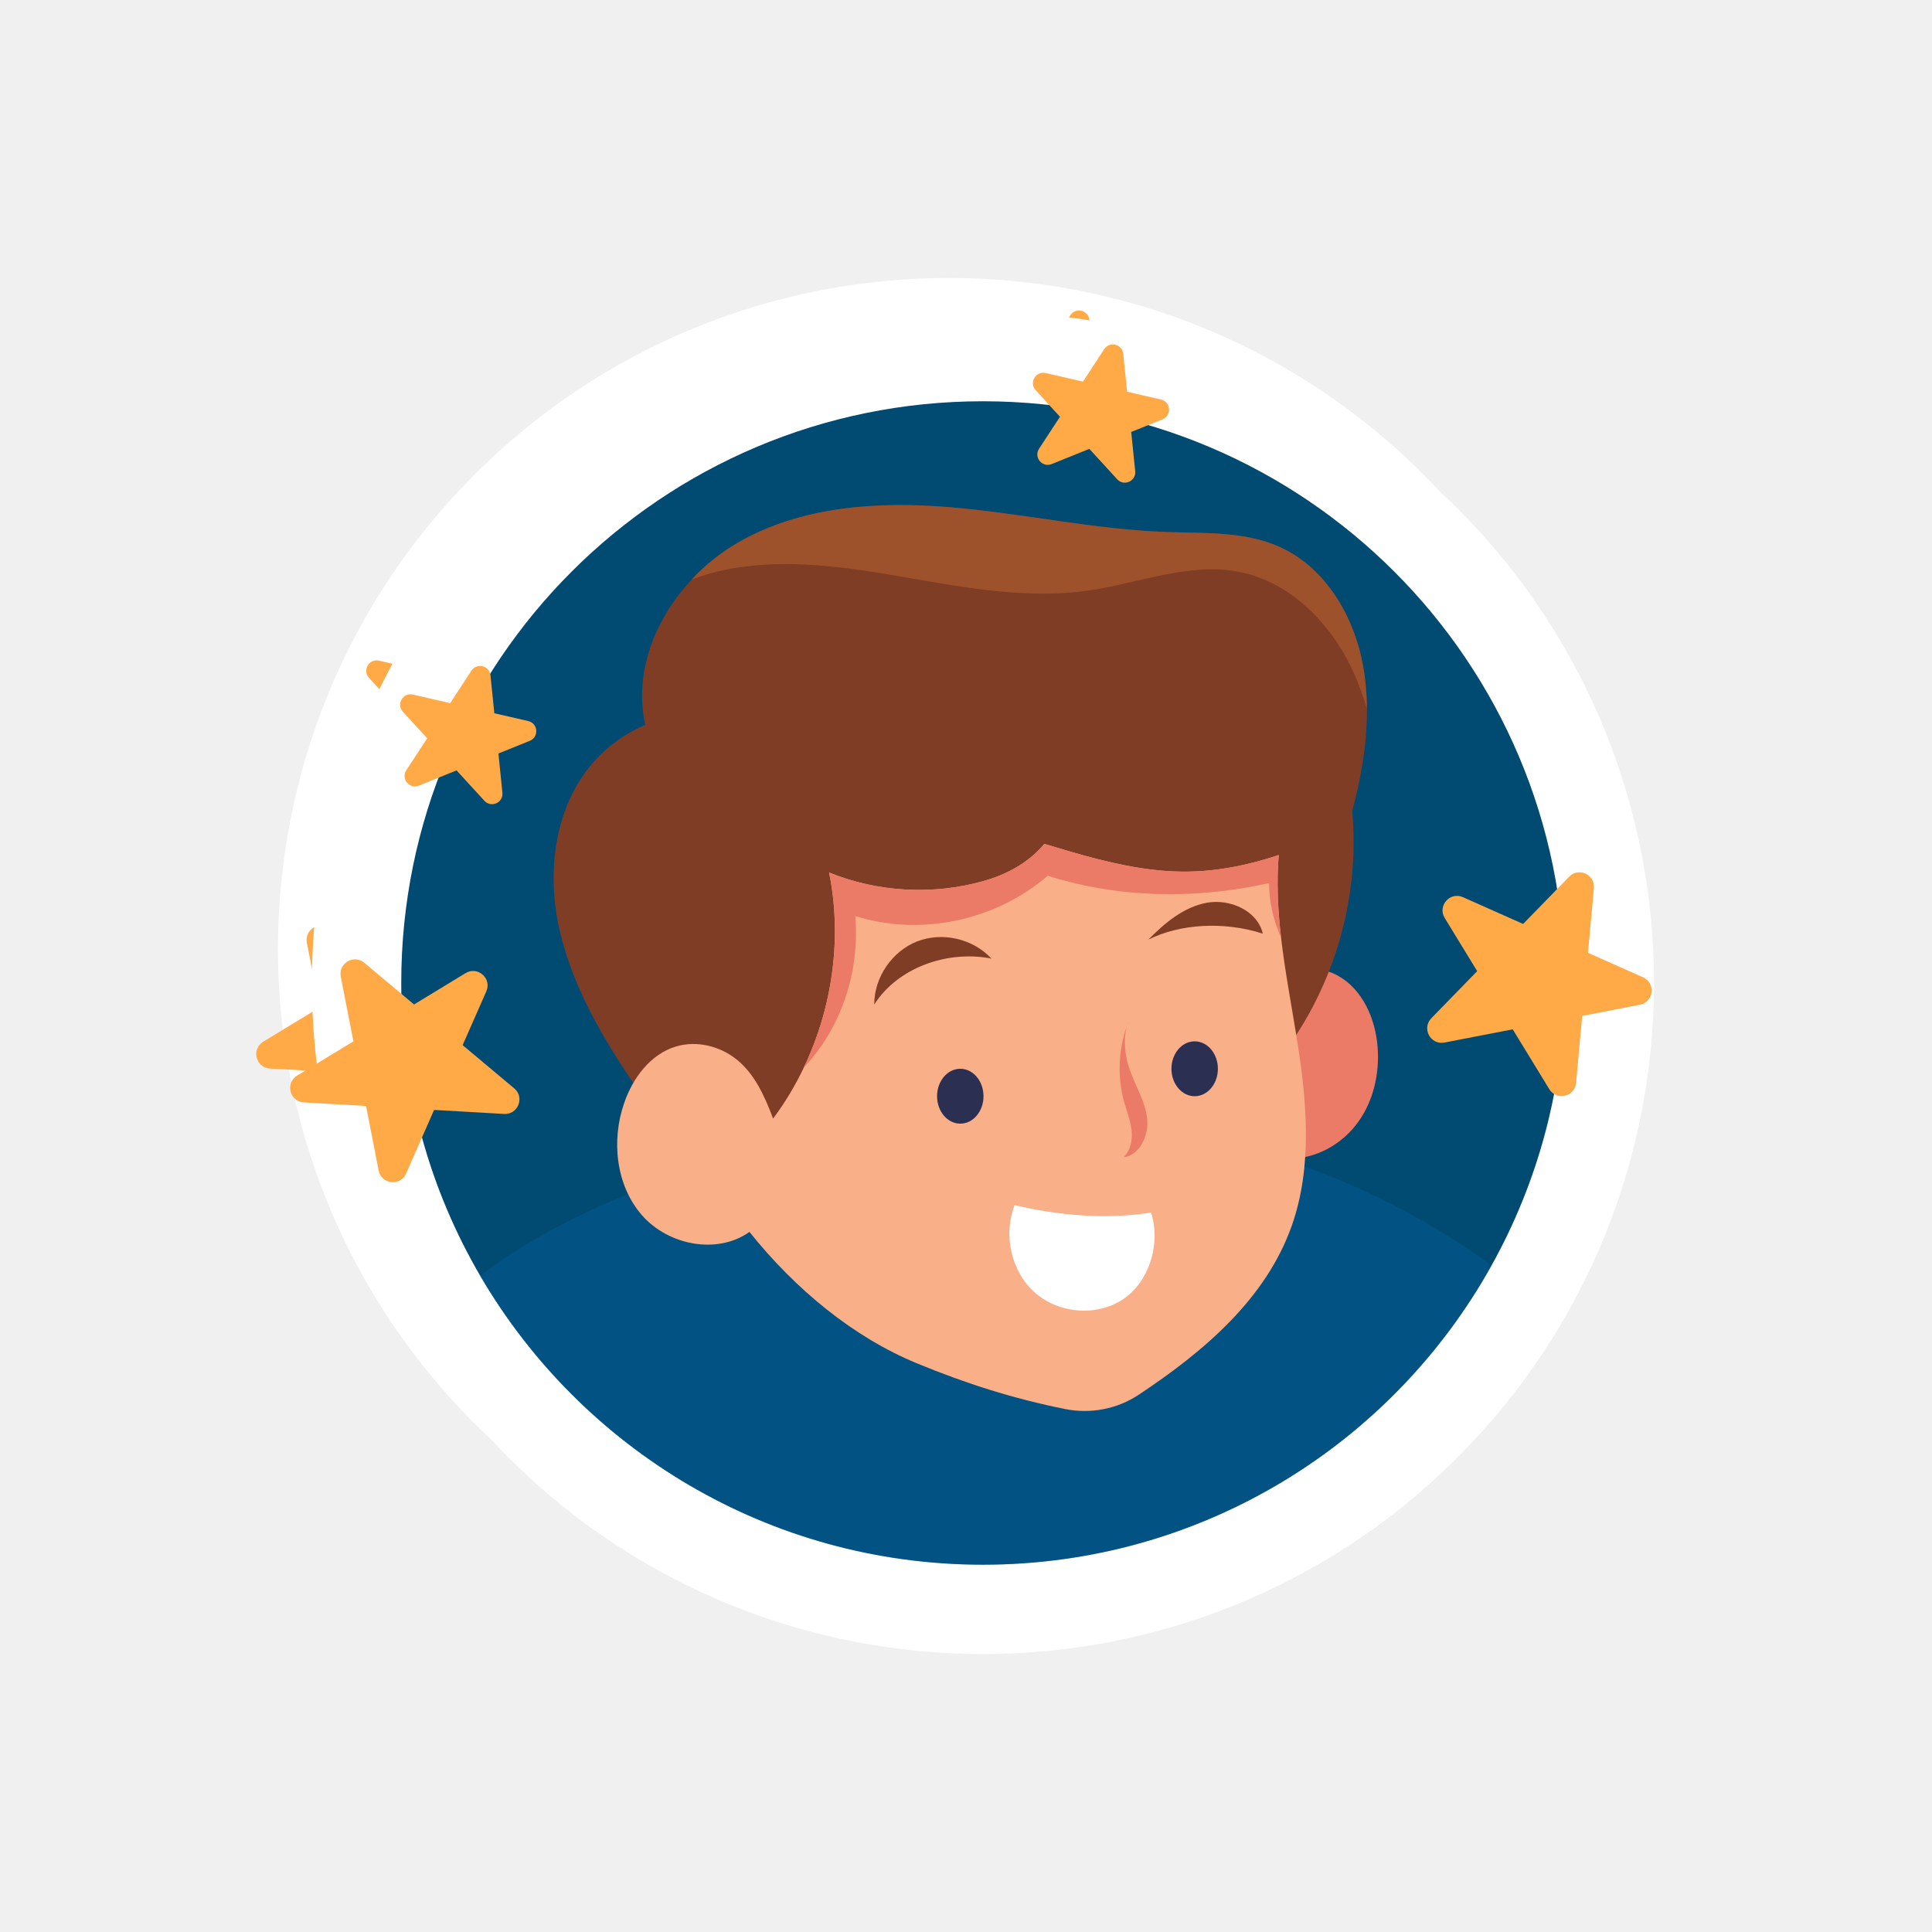
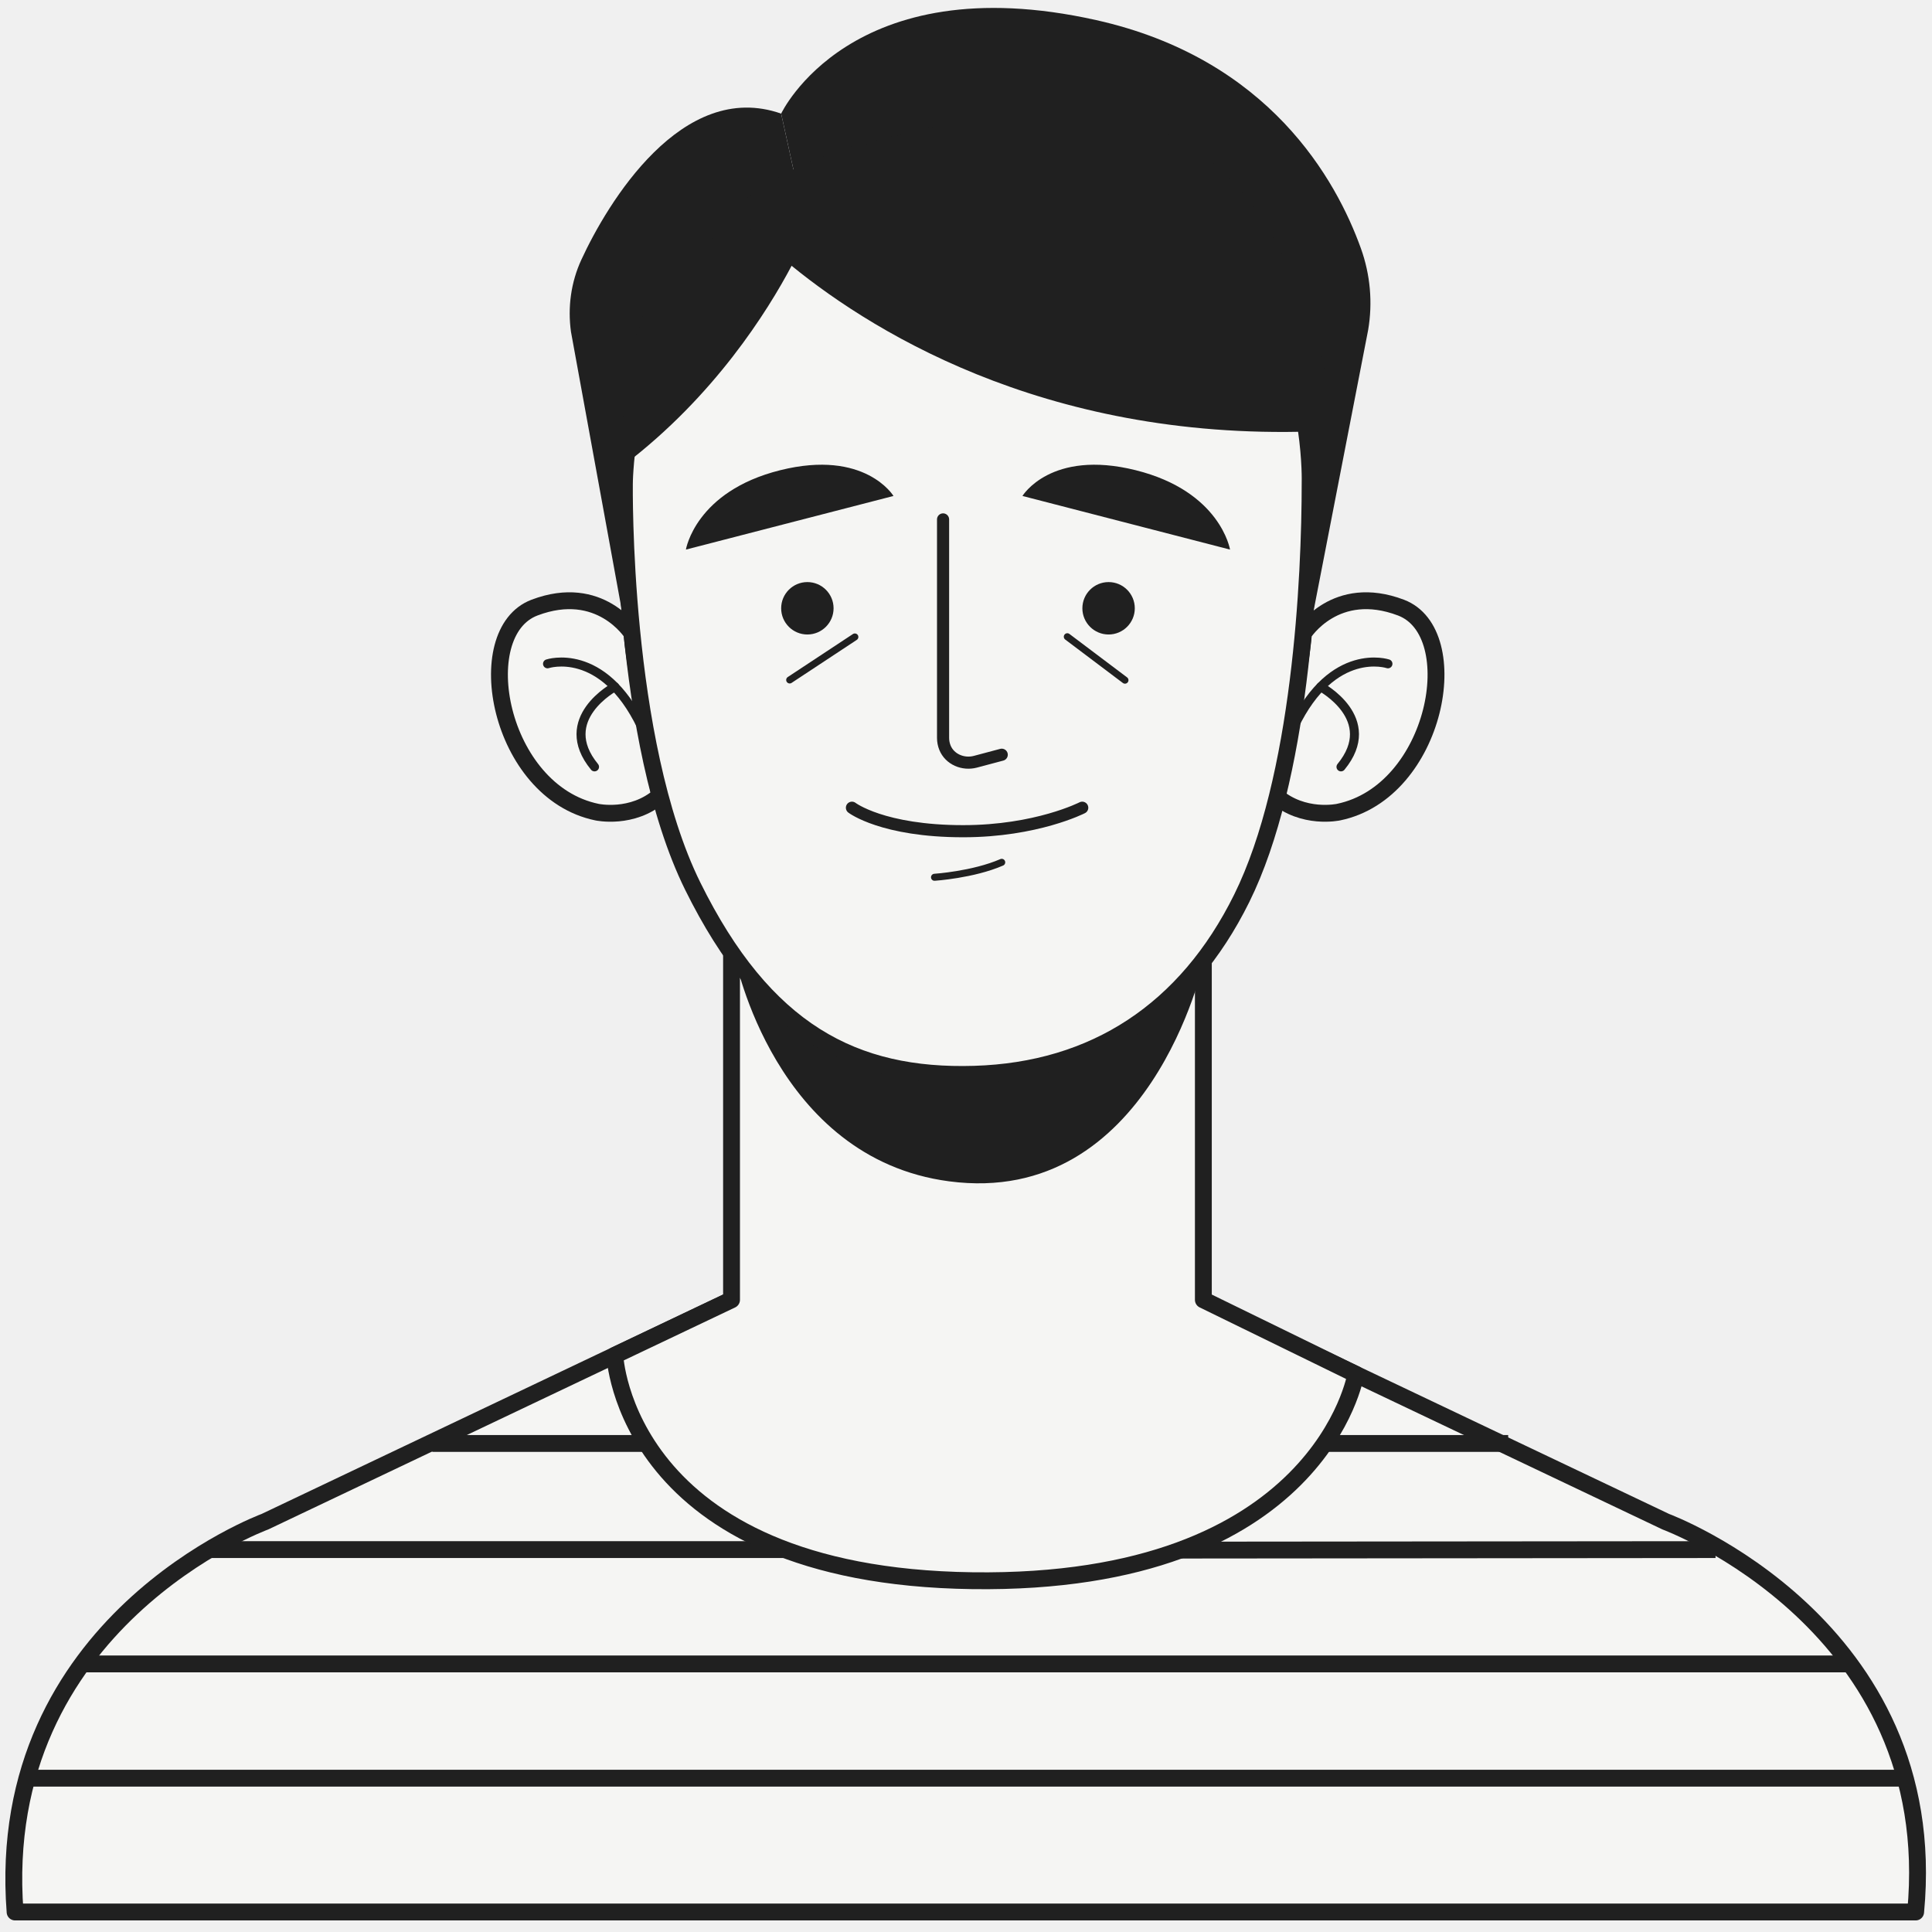
- <svg xmlns="http://www.w3.org/2000/svg" width="171" height="171" viewBox="0 0 171 171" fill="none">
-   <path d="M126 126C149.196 102.804 149.196 65.196 126 42C102.804 18.804 65.196 18.804 42 42C18.804 65.196 18.804 102.804 42 126C65.196 149.196 102.804 149.196 126 126Z" fill="white" />
-   <path d="M135.49 84C135.49 93.08 133.14 101.609 129.012 109.013C120.224 124.81 103.358 135.491 83.998 135.491C65.02 135.491 48.44 125.219 39.51 109.933C35.061 102.317 32.514 93.461 32.514 84C32.514 55.566 55.565 32.515 83.998 32.515C112.438 32.515 135.49 55.566 135.49 84Z" fill="#014B73" />
-   <path opacity="0.3" d="M129.013 109.013C120.226 124.81 103.359 135.491 84 135.491C65.022 135.491 48.441 125.219 39.511 109.933C53.08 99.122 96.318 85.249 129.013 109.013Z" fill="#0464AC" />
-   <path d="M27.161 83.442L30.513 100.599C30.753 101.831 32.438 102.018 32.943 100.869L40.044 84.744C40.549 83.597 39.276 82.481 38.205 83.133L23.299 92.199C22.225 92.852 22.636 94.501 23.891 94.573L41.619 95.594C42.85 95.664 43.461 94.124 42.515 93.332L29.241 82.215C28.316 81.44 26.93 82.258 27.161 83.442Z" fill="#FFAA47" />
-   <path d="M135.881 74.598L123.687 87.123C122.811 88.022 123.616 89.513 124.848 89.275L142.147 85.929C143.378 85.691 143.57 84.01 142.424 83.5L126.484 76.409C125.335 75.898 124.214 77.175 124.869 78.248L134.126 93.401C134.769 94.455 136.383 94.079 136.496 92.85L138.076 75.609C138.185 74.406 136.723 73.733 135.881 74.598Z" fill="#FFAA47" />
-   <path d="M38.725 56.362L32.96 65.176C32.467 65.93 33.239 66.871 34.075 66.534L43.889 62.571C44.724 62.233 44.628 61.022 43.751 60.82L33.544 58.475C32.664 58.273 32.05 59.327 32.659 59.994L39.874 67.877C40.473 68.531 41.559 68.044 41.468 67.163L40.411 56.773C40.323 55.91 39.2 55.636 38.725 56.362Z" fill="#FFAA47" />
-   <path d="M94.732 27.904L88.967 36.718C88.474 37.472 89.246 38.413 90.082 38.075L99.896 34.112C100.731 33.775 100.635 32.563 99.757 32.362L89.551 30.018C88.671 29.815 88.056 30.87 88.666 31.536L95.881 39.419C96.479 40.073 97.566 39.586 97.476 38.705L96.418 28.315C96.33 27.451 95.207 27.178 94.732 27.904Z" fill="#FFAA47" />
-   <path d="M129 129C152.196 105.804 152.196 68.196 129 45C105.804 21.804 68.196 21.804 45 45C21.804 68.196 21.804 105.804 45 129C68.196 152.196 105.804 152.196 129 129Z" fill="white" />
-   <path d="M138.49 87C138.49 96.08 136.14 104.609 132.012 112.013C123.224 127.81 106.358 138.491 86.998 138.491C68.02 138.491 51.44 128.219 42.51 112.933C38.061 105.317 35.514 96.461 35.514 87C35.514 58.566 58.565 35.515 86.998 35.515C115.438 35.515 138.49 58.566 138.49 87Z" fill="#014B73" />
-   <path opacity="0.3" d="M132.013 112.013C123.226 127.81 106.359 138.491 87 138.491C68.022 138.491 51.441 128.219 42.511 112.933C56.08 102.122 99.318 88.249 132.013 112.013Z" fill="#0464AC" />
-   <path d="M30.161 86.442L33.513 103.599C33.753 104.831 35.438 105.018 35.943 103.869L43.044 87.744C43.549 86.597 42.276 85.481 41.205 86.133L26.299 95.199C25.225 95.852 25.636 97.501 26.891 97.573L44.619 98.594C45.85 98.664 46.461 97.124 45.515 96.332L32.242 85.215C31.316 84.44 29.93 85.258 30.161 86.442Z" fill="#FFAA47" />
-   <path d="M138.881 77.598L126.687 90.123C125.811 91.022 126.616 92.513 127.848 92.275L145.147 88.929C146.378 88.691 146.57 87.01 145.424 86.5L129.484 79.409C128.335 78.898 127.214 80.175 127.869 81.248L137.126 96.401C137.769 97.455 139.383 97.079 139.496 95.85L141.076 78.609C141.185 77.406 139.723 76.733 138.881 77.598Z" fill="#FFAA47" />
-   <path d="M41.725 59.362L35.96 68.176C35.467 68.93 36.239 69.871 37.075 69.534L46.889 65.571C47.724 65.233 47.628 64.022 46.751 63.82L36.544 61.475C35.664 61.273 35.05 62.327 35.659 62.994L42.874 70.877C43.473 71.531 44.559 71.044 44.468 70.163L43.411 59.773C43.323 58.91 42.2 58.636 41.725 59.362Z" fill="#FFAA47" />
-   <path d="M97.732 30.904L91.967 39.718C91.474 40.472 92.246 41.413 93.082 41.075L102.896 37.112C103.731 36.775 103.635 35.563 102.757 35.362L92.551 33.018C91.671 32.815 91.056 33.87 91.666 34.536L98.881 42.419C99.479 43.073 100.566 42.586 100.476 41.705L99.418 31.315C99.33 30.451 98.207 30.178 97.732 30.904Z" fill="#FFAA47" />
-   <path d="M111.987 88.244C112.881 85.885 116.174 85.126 118.387 86.34C120.6 87.555 121.738 90.159 121.931 92.675C122.112 95.005 121.569 97.434 120.197 99.326C118.825 101.224 116.588 102.526 114.247 102.537C114.002 98.135 113.202 93.761 111.987 88.244Z" fill="#EB7B67" />
-   <path d="M119.683 71.778C120.407 79.702 117.937 87.87 112.945 94.065C109.372 91.035 104.134 91.28 99.486 91.87C85.829 93.586 71.933 100.867 59.275 100.383C55.193 94.76 51.007 88.921 49.489 82.136C47.976 75.352 49.827 67.3 57.114 64.153C56.087 59.546 57.961 54.776 61.225 51.29C62.422 50.005 63.805 48.896 65.306 48.032C70.888 44.803 77.661 44.359 84.089 44.896C90.518 45.434 96.859 46.87 103.305 47.092C106.651 47.209 110.131 47.028 113.19 48.376C117.301 50.192 119.858 54.536 120.646 58.956C120.874 60.212 120.973 61.473 120.985 62.728C121.008 65.899 120.43 69.016 119.683 71.778Z" fill="#803D26" />
-   <path opacity="0.788" d="M120.985 62.728C120.623 61.496 120.179 60.293 119.624 59.131C117.668 55.027 114.083 51.453 109.617 50.601C105.208 49.766 100.794 51.623 96.357 52.265C91.049 53.036 85.666 52.055 80.382 51.138C75.098 50.221 69.673 49.369 64.407 50.385C63.332 50.595 62.264 50.893 61.225 51.29C62.422 50.005 63.805 48.896 65.306 48.032C70.888 44.803 77.661 44.359 84.089 44.896C90.518 45.434 96.859 46.87 103.305 47.092C106.651 47.209 110.131 47.028 113.19 48.376C117.301 50.192 119.858 54.536 120.646 58.956C120.874 60.212 120.973 61.473 120.985 62.728Z" fill="#A6582E" />
-   <path d="M114.342 108.464C112.071 114.921 106.617 119.581 100.779 123.452C98.869 124.719 96.522 125.163 94.274 124.713C89.743 123.802 85.563 122.488 81.125 120.655C75.543 118.349 70.405 114.133 66.335 109.036C63.474 111.068 59.148 110.215 56.83 107.57C54.512 104.931 54.091 100.955 55.242 97.633C56.007 95.408 57.577 93.294 59.837 92.623C61.67 92.074 63.737 92.588 65.226 93.796C66.709 94.999 67.62 96.833 68.426 99.005C69.483 97.592 70.393 96.074 71.147 94.485C73.721 89.102 74.539 82.901 73.383 77.226C77.704 78.983 82.626 79.246 87.116 77.962C88.99 77.424 90.969 76.444 92.435 74.692C95.594 75.644 98.776 76.601 102.057 76.981C105.339 77.366 108.76 77.144 113.18 75.679C112.976 78.119 113.104 80.548 113.385 82.977C113.735 86.025 114.33 89.061 114.809 92.097C115.673 97.545 116.17 103.261 114.342 108.464Z" fill="#F9AF88" />
-   <path d="M113.385 82.977C112.701 81.471 112.334 79.818 112.322 78.166C105.607 79.649 98.904 79.456 92.738 77.512C88.061 81.529 81.44 82.884 75.701 81.079C76.115 86.095 74.404 91.058 71.147 94.485C73.721 89.102 74.539 82.901 73.383 77.226C77.704 78.983 82.626 79.246 87.116 77.962C88.99 77.424 90.969 76.444 92.435 74.692C95.594 75.644 98.776 76.601 102.057 76.981C105.339 77.366 108.76 77.144 113.18 75.679C112.976 78.119 113.104 80.548 113.385 82.977Z" fill="#EB7B67" />
-   <path d="M87.744 84.84C86.126 83.082 83.394 82.452 81.169 83.327C78.945 84.203 77.368 86.521 77.38 88.909C79.447 85.663 83.803 84.081 87.744 84.84Z" fill="#803D26" />
-   <path d="M101.64 83.164C103.099 81.681 104.787 80.268 106.83 79.9C108.874 79.532 111.309 80.612 111.77 82.638C108.302 81.512 104.401 81.78 101.64 83.164Z" fill="#803D26" />
-   <path d="M99.906 90.369C98.996 92.617 98.85 95.174 99.492 97.516C99.725 98.351 100.052 99.168 100.152 100.032C100.251 100.897 100.07 101.848 99.427 102.438C100.934 102.239 101.722 100.424 101.524 98.917C101.325 97.411 100.479 96.079 99.976 94.643C99.474 93.207 99.404 91.409 99.906 90.369Z" fill="#EB7B67" />
-   <path d="M84.994 99.454C86.129 99.454 87.049 98.367 87.049 97.025C87.049 95.684 86.129 94.596 84.994 94.596C83.859 94.596 82.939 95.684 82.939 97.025C82.939 98.367 83.859 99.454 84.994 99.454Z" fill="#2B3052" />
-   <path d="M105.739 97.025C106.874 97.025 107.794 95.938 107.794 94.596C107.794 93.255 106.874 92.168 105.739 92.168C104.604 92.168 103.684 93.255 103.684 94.596C103.684 95.938 104.604 97.025 105.739 97.025Z" fill="#2B3052" />
-   <path d="M101.873 107.331C97.885 107.938 93.763 107.599 89.804 106.665C88.765 109.31 89.495 112.58 91.638 114.443C93.781 116.305 97.208 116.55 99.526 114.91C101.844 113.269 102.731 109.853 101.873 107.331Z" fill="white" />
+ <svg xmlns="http://www.w3.org/2000/svg" width="131" height="131" viewBox="0 0 131 131" fill="none">
+   <path d="M112.95 103.18L81.311 88.135H66.584H64.328H49.602L17.963 103.18C17.963 103.18 -0.487 109.952 1.023 129.644H64.329H66.585H129.891C131.743 110.135 112.95 103.18 112.95 103.18Z" fill="#F5F5F3" stroke="#202020" stroke-width="1.143" stroke-miterlimit="10" stroke-linejoin="round" />
+   <path d="M1.84 120.57H129.178" stroke="#202020" stroke-width="1.143" stroke-miterlimit="10" stroke-linejoin="round" />
+   <path d="M5.771 112.821H125.433" stroke="#202020" stroke-width="1.143" stroke-miterlimit="10" stroke-linejoin="round" />
+   <path d="M14.195 105.071H53.211" stroke="#202020" stroke-width="1.143" stroke-miterlimit="10" stroke-linejoin="round" />
+   <path d="M29.311 97.874H43.834" stroke="#202020" stroke-width="1.143" stroke-miterlimit="10" stroke-linejoin="round" />
+   <path d="M90.027 97.874H102.263" stroke="#202020" stroke-width="1.143" stroke-miterlimit="10" stroke-linejoin="round" />
+   <path d="M80.022 105.105L116.323 105.071" stroke="#202020" stroke-width="1.143" stroke-miterlimit="10" stroke-linejoin="round" />
+   <path d="M81.594 88.135V54.43H49.602V88.135L41.688 91.899C41.688 91.899 42.312 106.861 65.934 107.18C89.556 107.499 91.93 93.185 91.93 93.185L81.594 88.135Z" fill="#F5F5F3" stroke="#202020" stroke-width="1.143" stroke-miterlimit="10" stroke-linejoin="round" />
+   <path d="M49.842 64.944C49.842 64.944 52.521 78.539 64.353 80.1C77.969 81.898 81.596 65.289 81.596 65.289C81.596 65.289 75.579 72.828 66.064 72.84C55.45 72.854 49.842 64.944 49.842 64.944Z" fill="#202020" />
+   <path d="M52.967 7.704C52.967 7.704 57.676 -2.356 74.324 1.362C86.074 3.986 90.62 12.227 92.279 16.85C92.914 18.621 93.084 20.518 92.768 22.373L89.046 41.53L71.289 14.484L54.743 15.796L52.967 7.704Z" fill="#202020" />
+   <path d="M88.387 42.942C88.387 42.942 90.544 39.511 94.993 41.199C99.442 42.886 97.429 53.691 90.756 55.067C90.756 55.067 88.364 55.589 86.488 53.951C86.488 53.951 88.129 45.971 88.387 42.942Z" fill="#F5F5F3" stroke="#202020" stroke-width="1.143" stroke-miterlimit="10" stroke-linejoin="round" />
+   <path d="M94.11 45.01C94.11 45.01 90.383 43.767 87.738 49.254" stroke="#202020" stroke-width="0.611" stroke-miterlimit="10" stroke-linecap="round" stroke-linejoin="round" />
+   <path d="M89.549 46.57C89.549 46.57 93.604 48.739 90.926 51.998" stroke="#202020" stroke-width="0.611" stroke-miterlimit="10" stroke-linecap="round" stroke-linejoin="round" />
+   <path d="M42.848 42.942C42.848 42.942 40.691 39.511 36.242 41.199C31.793 42.886 33.806 53.691 40.479 55.067C40.479 55.067 42.871 55.589 44.747 53.951C44.747 53.951 43.106 45.971 42.848 42.942Z" fill="#F5F5F3" stroke="#202020" stroke-width="1.143" stroke-miterlimit="10" stroke-linejoin="round" />
+   <path d="M37.125 45.01C37.125 45.01 40.852 43.767 43.497 49.254" stroke="#202020" stroke-width="0.611" stroke-miterlimit="10" stroke-linecap="round" stroke-linejoin="round" />
+   <path d="M41.688 46.57C41.688 46.57 37.633 48.739 40.312 51.998" stroke="#202020" stroke-width="0.611" stroke-miterlimit="10" stroke-linecap="round" stroke-linejoin="round" />
+   <path d="M88.834 32.69C88.836 39.203 88.197 52.83 84.193 60.917C80.434 68.511 74.216 72.598 66.064 72.841C57.912 73.084 51.839 69.942 46.972 60.087C42.105 50.231 42.338 32.811 42.338 32.811C42.338 32.811 42.338 9.544 65.334 9.544C89.554 9.544 88.834 32.69 88.834 32.69Z" fill="#F5F5F3" stroke="#202020" stroke-width="1.143" stroke-miterlimit="10" stroke-linejoin="round" />
+   <path d="M63.945 35.219V50.035C63.945 50.266 63.99 50.488 64.071 50.691C64.39 51.489 65.308 51.871 66.138 51.65L67.923 51.175" fill="#F5F5F3" />
+   <path d="M63.945 35.219V50.035C63.945 50.266 63.99 50.488 64.071 50.691C64.39 51.489 65.308 51.871 66.138 51.65L67.923 51.175" stroke="#202020" stroke-width="0.822" stroke-miterlimit="10" stroke-linecap="round" stroke-linejoin="round" />
+   <path d="M54.744 43.022C55.725 43.022 56.521 42.226 56.521 41.245C56.521 40.264 55.725 39.468 54.744 39.468C53.762 39.468 52.967 40.264 52.967 41.245C52.967 42.226 53.762 43.022 54.744 43.022Z" fill="#202020" />
+   <path d="M76.945 41.245C76.945 42.226 76.149 43.022 75.168 43.022C74.187 43.022 73.391 42.226 73.391 41.245C73.391 40.264 74.187 39.468 75.168 39.468C76.15 39.468 76.945 40.263 76.945 41.245Z" fill="#202020" />
+   <path d="M57.964 43.189L53.545 46.105" stroke="#202020" stroke-width="0.475" stroke-miterlimit="10" stroke-linecap="round" stroke-linejoin="round" />
+   <path d="M72.369 43.174L76.279 46.12" stroke="#202020" stroke-width="0.475" stroke-miterlimit="10" stroke-linecap="round" stroke-linejoin="round" />
+   <path d="M57.766 54.768C57.766 54.768 59.844 56.36 65.308 56.36C70.278 56.36 73.381 54.768 73.381 54.768" fill="#F5F5F3" />
+   <path d="M57.766 54.768C57.766 54.768 59.844 56.36 65.308 56.36C70.278 56.36 73.381 54.768 73.381 54.768" stroke="#202020" stroke-width="0.822" stroke-miterlimit="10" stroke-linecap="round" stroke-linejoin="round" />
+   <path d="M63.365 59.484C63.365 59.484 65.975 59.315 67.922 58.47" stroke="#202020" stroke-width="0.475" stroke-miterlimit="10" stroke-linecap="round" stroke-linejoin="round" />
+   <path d="M69.328 33.629L83.403 37.265C83.403 37.265 82.763 33.317 77.005 31.882C71.247 30.448 69.328 33.629 69.328 33.629Z" fill="#202020" />
+   <path d="M60.583 33.629L46.508 37.265C46.508 37.265 47.148 33.317 52.906 31.882C58.663 30.448 60.583 33.629 60.583 33.629Z" fill="#202020" />
+   <path d="M42.334 42.323L38.716 22.503C38.484 20.838 38.714 19.142 39.417 17.615C41.174 13.797 46.243 5.346 52.966 7.704L54.743 15.796C54.743 15.796 46.207 17.519 42.783 28.686L42.334 42.323Z" fill="#202020" />
+   <path d="M90.695 29.174C90.695 29.174 88.102 9.457 75.469 8.063C62.837 6.669 52.282 12.246 52.282 12.246L49.644 14.206C49.644 14.206 50.077 14.726 50.922 15.561C40.852 16.523 42.334 31.512 42.334 31.512C48.435 26.867 52.036 21.116 53.675 18.021C59.569 22.818 71.921 30.305 90.695 29.174Z" fill="#202020" />
</svg>
